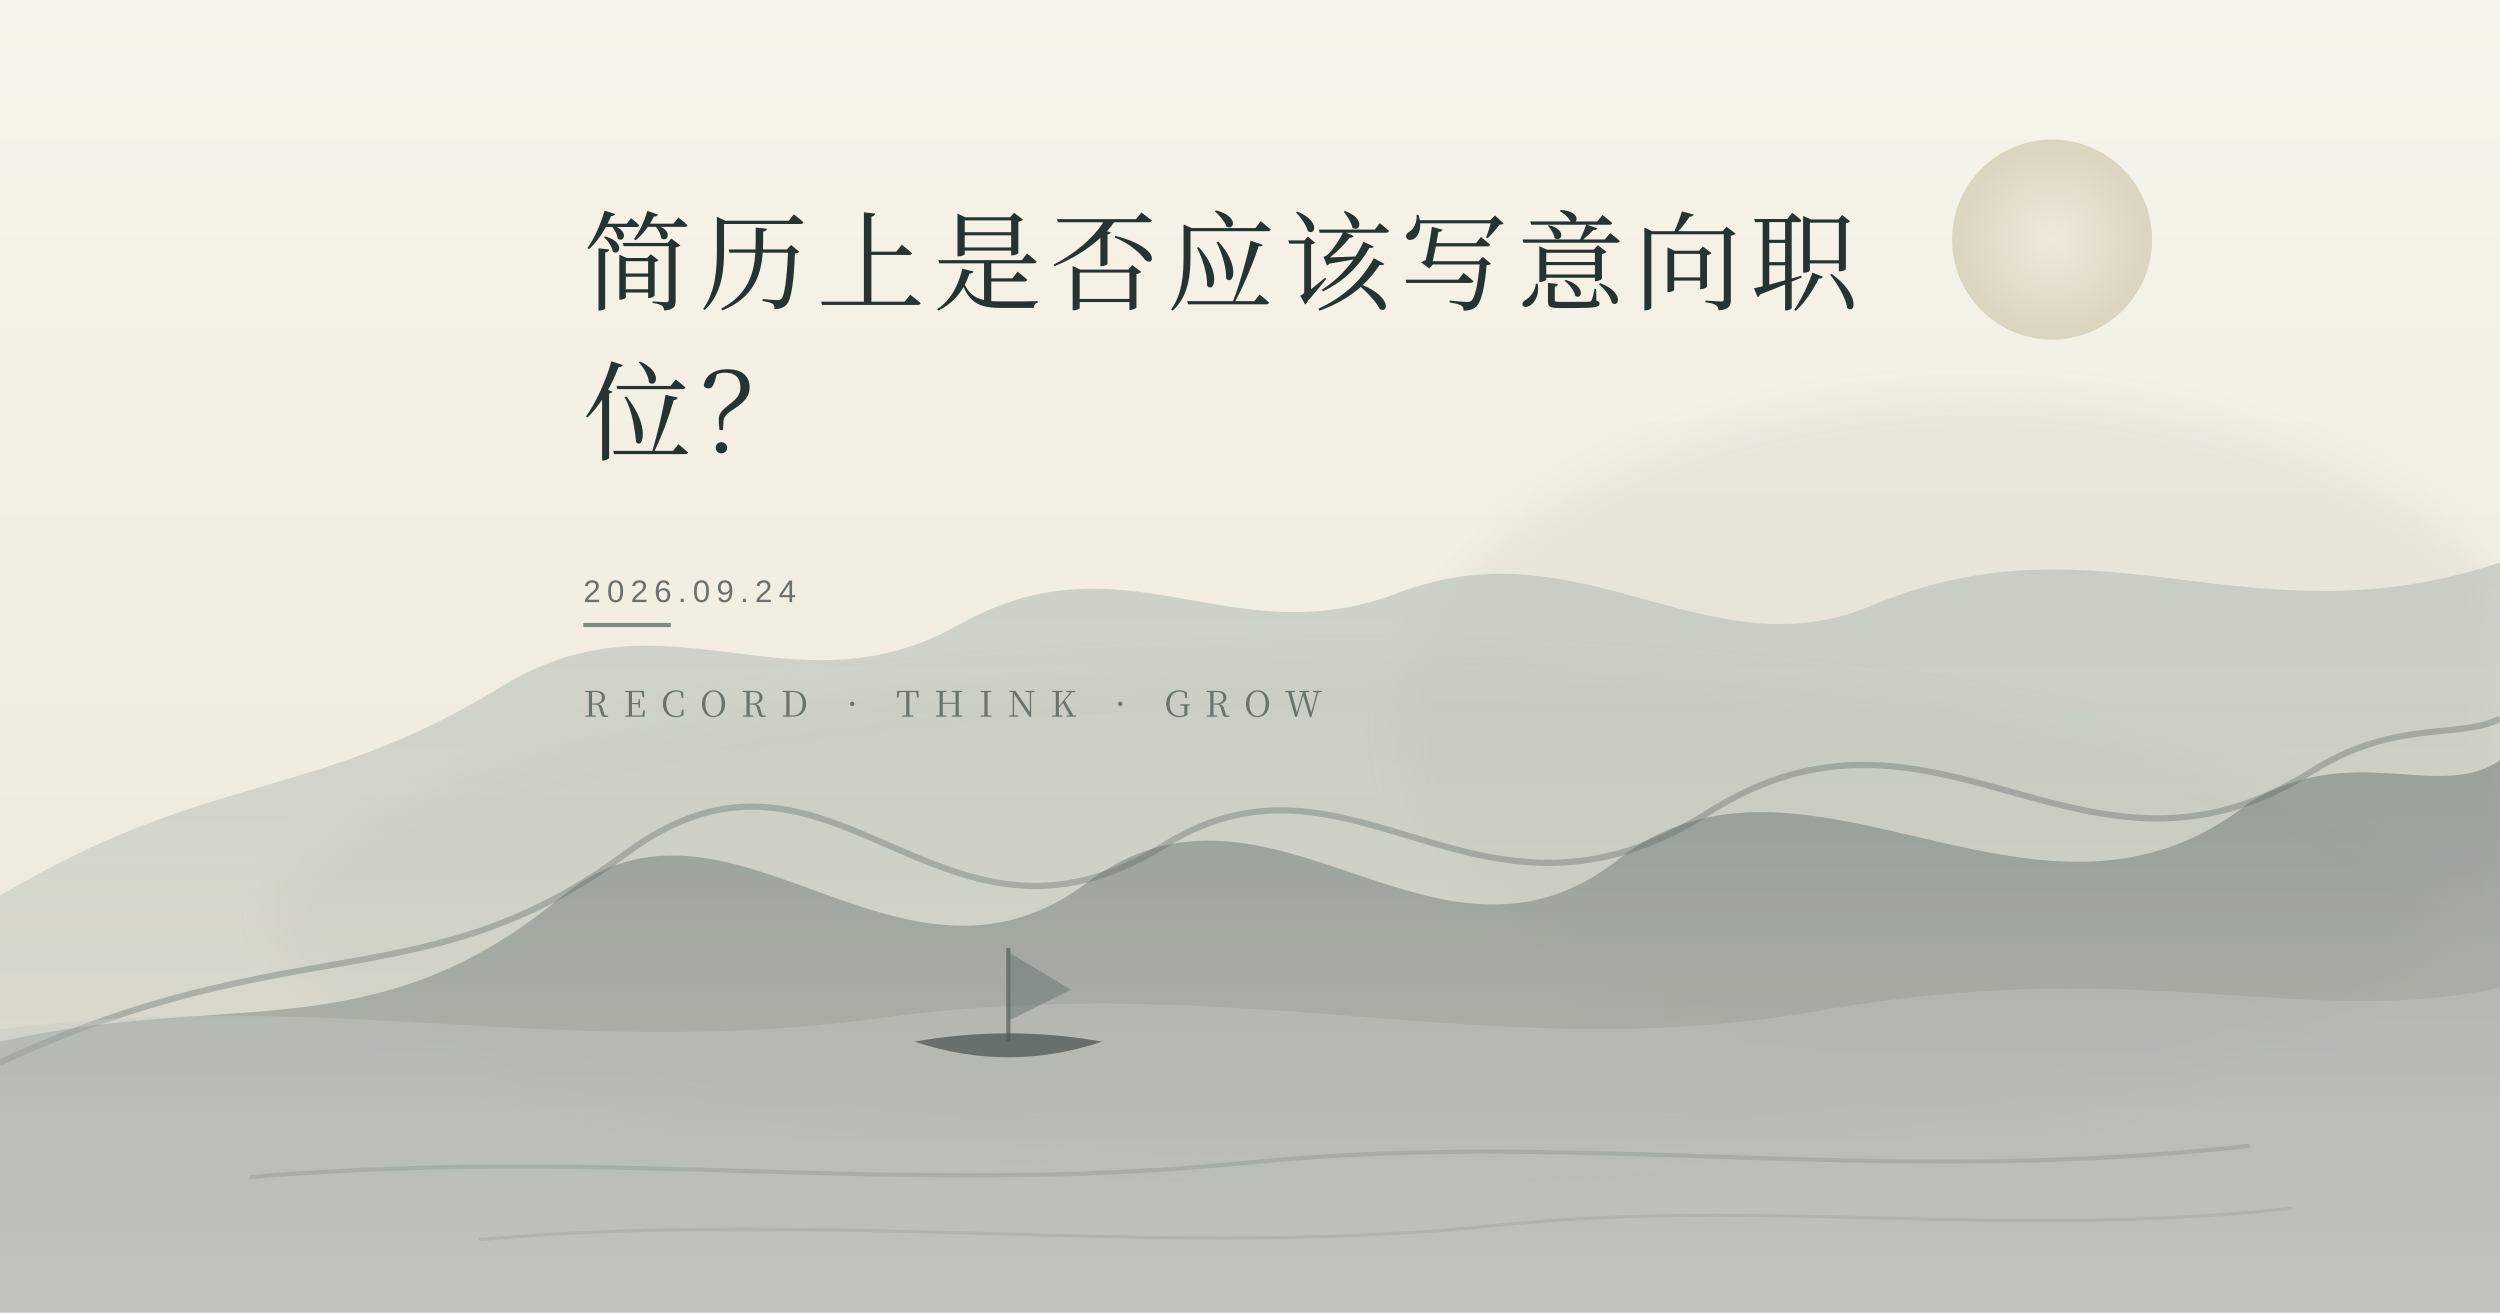
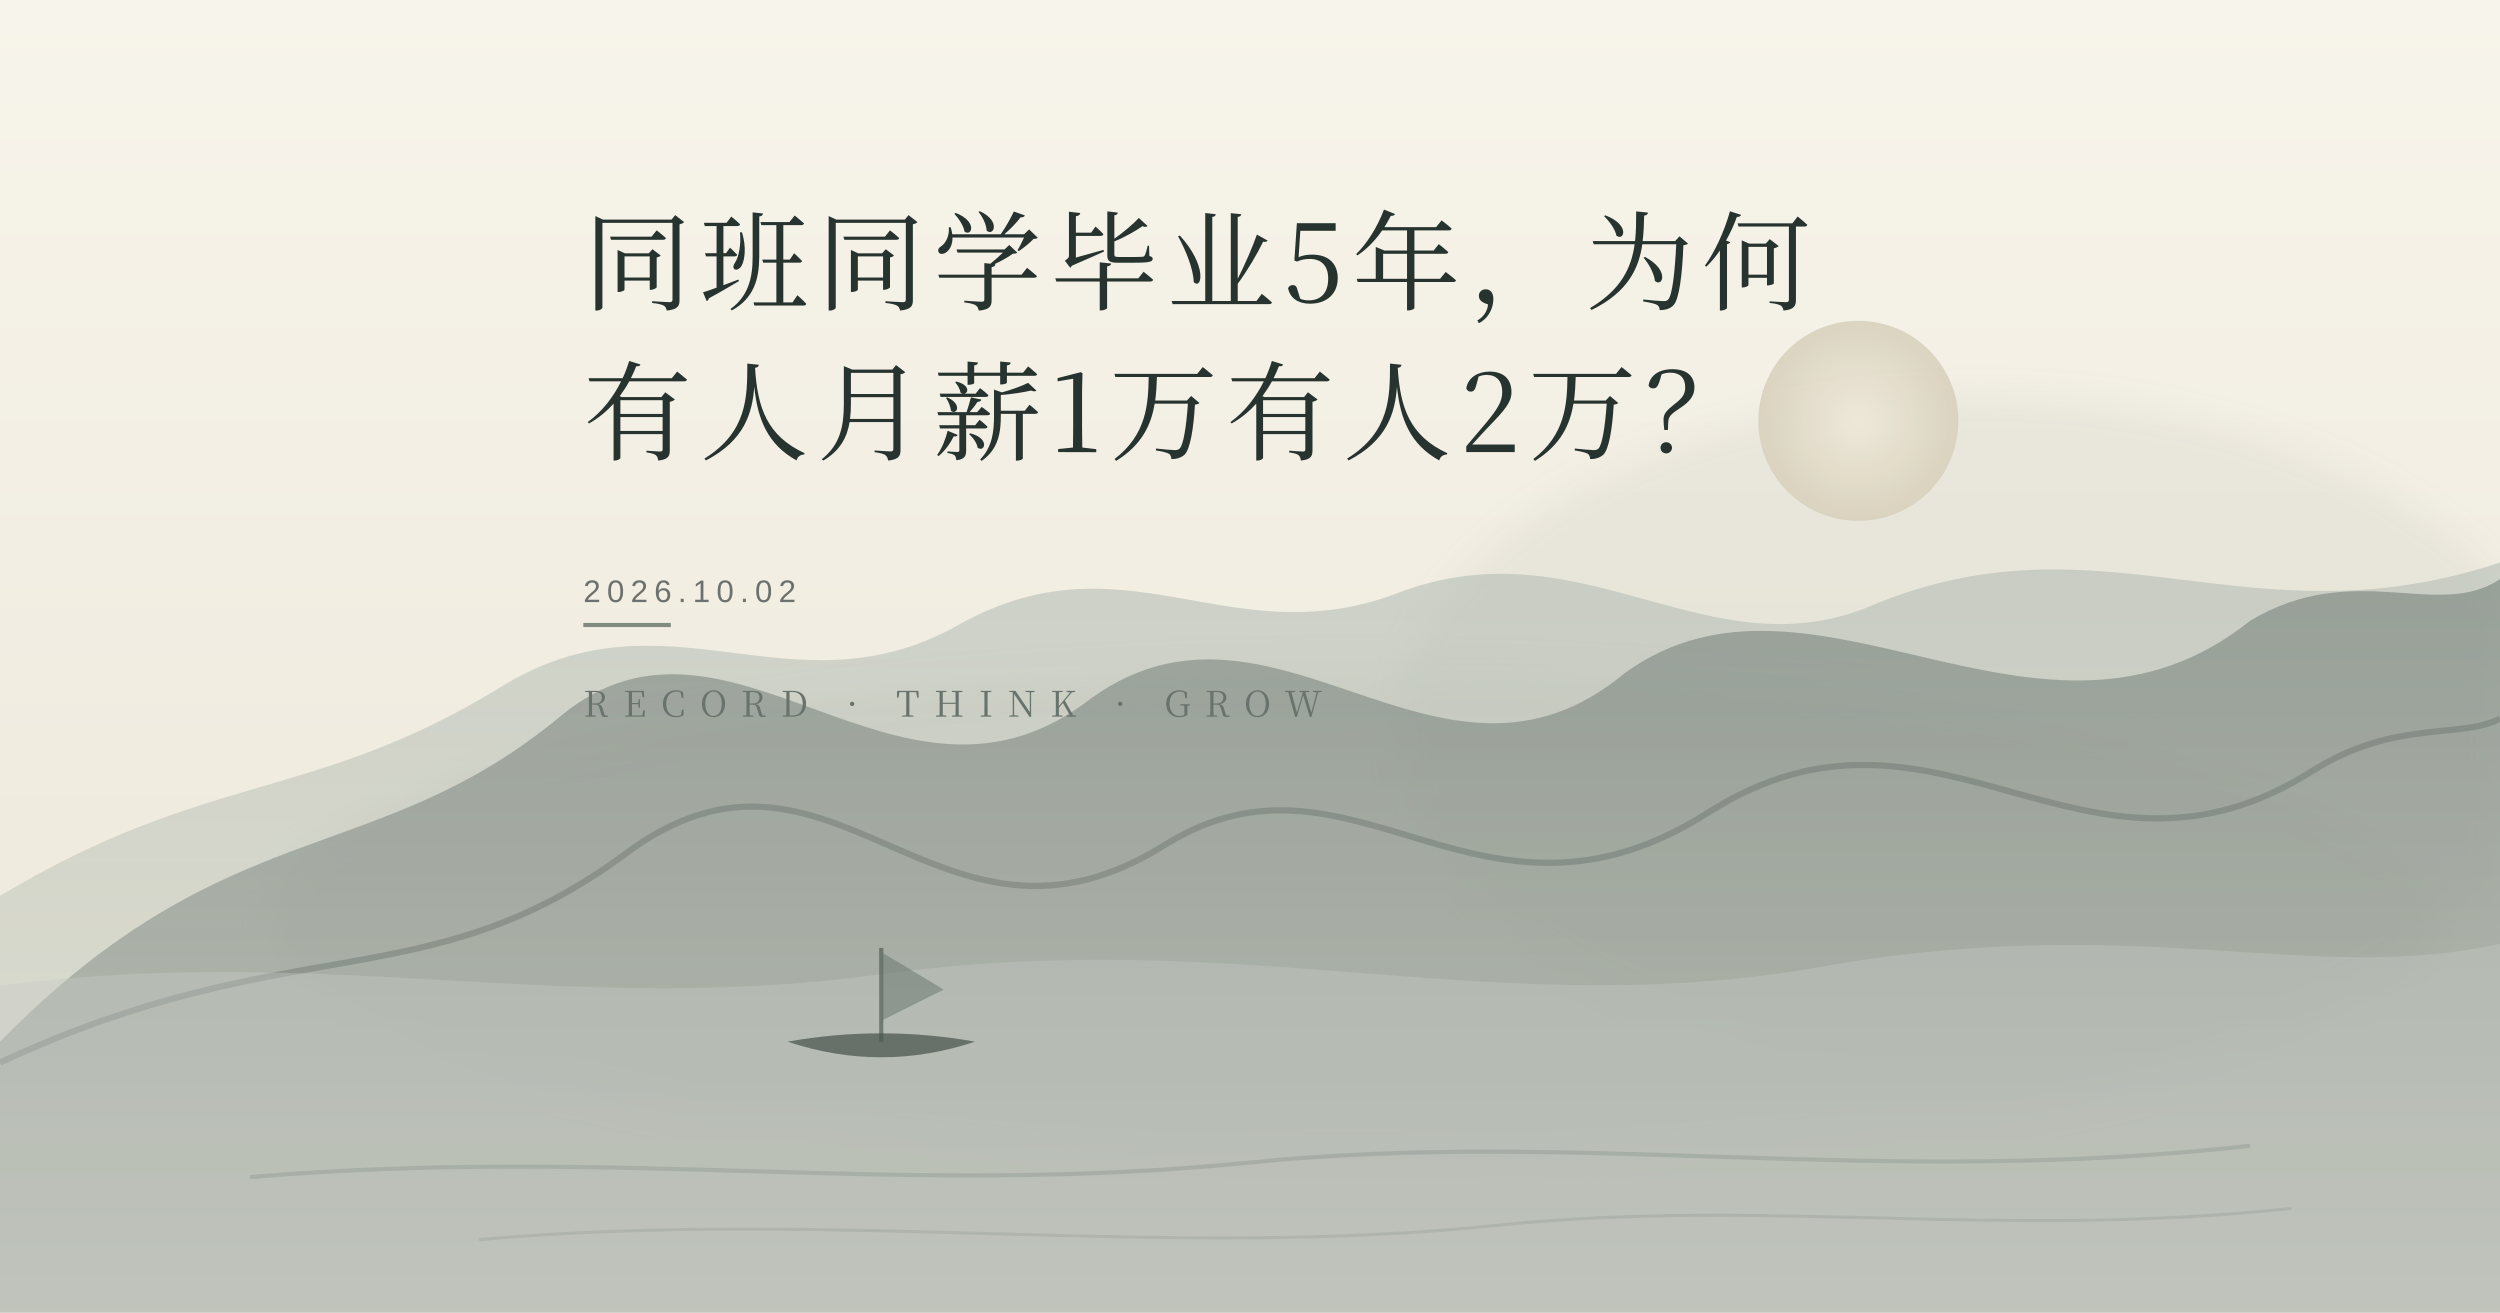
<svg xmlns="http://www.w3.org/2000/svg" width="1200" height="630" viewBox="0 0 1200 630">
  <defs>
    <linearGradient id="paper" x1="0" y1="0" x2="0" y2="1">
      <stop offset="0%" stop-color="#f7f4eb" />
      <stop offset="100%" stop-color="#ebe6d8" />
    </linearGradient>
    <linearGradient id="farMountain" x1="0" y1="0" x2="0" y2="1">
      <stop offset="0%" stop-color="#aeb8b0" />
      <stop offset="100%" stop-color="#d8d8cc" />
    </linearGradient>
    <linearGradient id="nearMountain" x1="0" y1="0" x2="0" y2="1">
      <stop offset="0%" stop-color="#69756f" />
      <stop offset="100%" stop-color="#9ba39b" />
    </linearGradient>
    <filter id="inkBlur">
      <feGaussianBlur stdDeviation="8" />
    </filter>
    <radialGradient id="moon">
      <stop offset="0%" stop-color="#eee8d8" />
      <stop offset="100%" stop-color="#d8d0bd" />
    </radialGradient>
    <style>

      .title {

        font-family:
          "Noto Serif CJK SC",
          "Source Han Serif SC",
          "Songti SC",
          "STSong",
          serif;

        font-size:
          52px;

        font-weight:
          500;

        letter-spacing:
          4px;

        fill:
          #26332f;
      }


      .subtitle {

        font-family:
          "Noto Serif CJK SC",
          "Source Han Serif SC",
          "Songti SC",
          "STSong",
          serif;

        font-size:
          17px;

        letter-spacing:
          7px;

        fill:
          #69736d;
      }


      .date {

        font-family:
          "Helvetica Neue",
          Arial,
          sans-serif;

        font-size:
          15px;

        letter-spacing:
          3px;

        fill:
          #6d716d;
      }

    </style>
  </defs>
  <rect x="0" y="0" width="1200" height="630" fill="url(#paper)" />
  <ellipse cx="650" cy="440" rx="520" ry="120" fill="#89958c" opacity="0.12" filter="url(#inkBlur)" />
  <ellipse cx="950" cy="350" rx="280" ry="160" fill="#738078" opacity="0.08" filter="url(#inkBlur)" />
-   <circle cx="985" cy="115" r="48" fill="url(#moon)" opacity="0.9" />
+   <circle cx="892" cy="202" r="48" fill="url(#moon)" opacity="0.9" />
  <path d="       M0 430        C100 370         150 385         240 330        C320 280         380 345         460 300        C540 255         590 315         670 285        C760 250         820 325         900 290        C1010 245         1080 310         1200 270        L1200 630       L0 630       Z     " fill="url(#farMountain)" opacity="0.55" />
-   <path d="       M0 500        C110 475         180 505         270 430        C350 365         430 490         520 425        C610 355         690 485         780 410        C870 345         980 465         1080 385        C1130 355         1170 385         1200 365        L1200 630       L0 630       Z     " fill="url(#nearMountain)" opacity="0.52" />
+   <path d="       M0 500        C110 388         180 418         270 343        C350 278         430 403         520 338        C610 268         690 398         780 323        C870 258         980 378         1080 298        C1130 268         1170 298         1200 278        L1200 630       L0 630       Z     " fill="url(#nearMountain)" opacity="0.52" />
  <path d="       M0 510        C140 445         205 480         300 410        C400 335         450 475         560 405        C650 350         710 460         820 390        C930 320         1000 440         1110 370        C1150 345         1180 355         1200 345     " fill="none" stroke="#59645e" stroke-width="3" opacity="0.35" />
-   <path d="       M0 494        C160 474         270 509         420 489        C600 464         720 514         880 484        C1030 459         1110 494         1200 474        L1200 630       L0 630       Z     " fill="#c4cbc4" opacity="0.38" />
+   <path d="       M0 473        C160 453         270 488         420 468        C600 443         720 493         880 463        C1030 438         1110 473         1200 453        L1200 630       L0 630       Z     " fill="#c4cbc4" opacity="0.38" />
  <path d="       M120 565        C300 550         430 575         600 558        C760 542         900 570         1080 550     " fill="none" stroke="#77827b" stroke-width="2" opacity="0.28" />
  <path d="       M230 595        C400 580         560 605         720 588        C850 575         960 595         1100 580     " fill="none" stroke="#77827b" stroke-width="1.5" opacity="0.20" />
-   <text x="280" y="145" class="title">简历上是否应该写意向职</text>
-   <text x="280" y="217" class="title">位？</text>
+   <text x="280" y="145" class="title">同班同学毕业5年，为何</text>
+   <text x="280" y="217" class="title">有人月薪1万有人2万？</text>
  <rect x="280" y="299" width="42" height="2" fill="#52615a" opacity="0.7" />
  <text x="280" y="344" class="subtitle">RECORD · THINK · GROW</text>
-   <text x="280" y="289" class="date">2026.09.24</text>
-   <path d="       M439 500        Q484 492         529 500        Q484 515         439 500        Z     " fill="#4d5752" opacity="0.75" />
-   <line x1="484" y1="500" x2="484" y2="455" stroke="#4d5752" stroke-width="2" opacity="0.65" />
-   <path d="       M484 457       L484 490       L514 475       Z     " fill="#66716b" opacity="0.5" />
+   <text x="280" y="289" class="date">2026.10.02</text>
+   <path d="       M378 500        Q423 492         468 500        Q423 515         378 500        Z     " fill="#4d5752" opacity="0.75" />
+   <line x1="423" y1="500" x2="423" y2="455" stroke="#4d5752" stroke-width="2" opacity="0.65" />
+   <path d="       M423 457       L423 490       L453 475       Z     " fill="#66716b" opacity="0.5" />
</svg>
